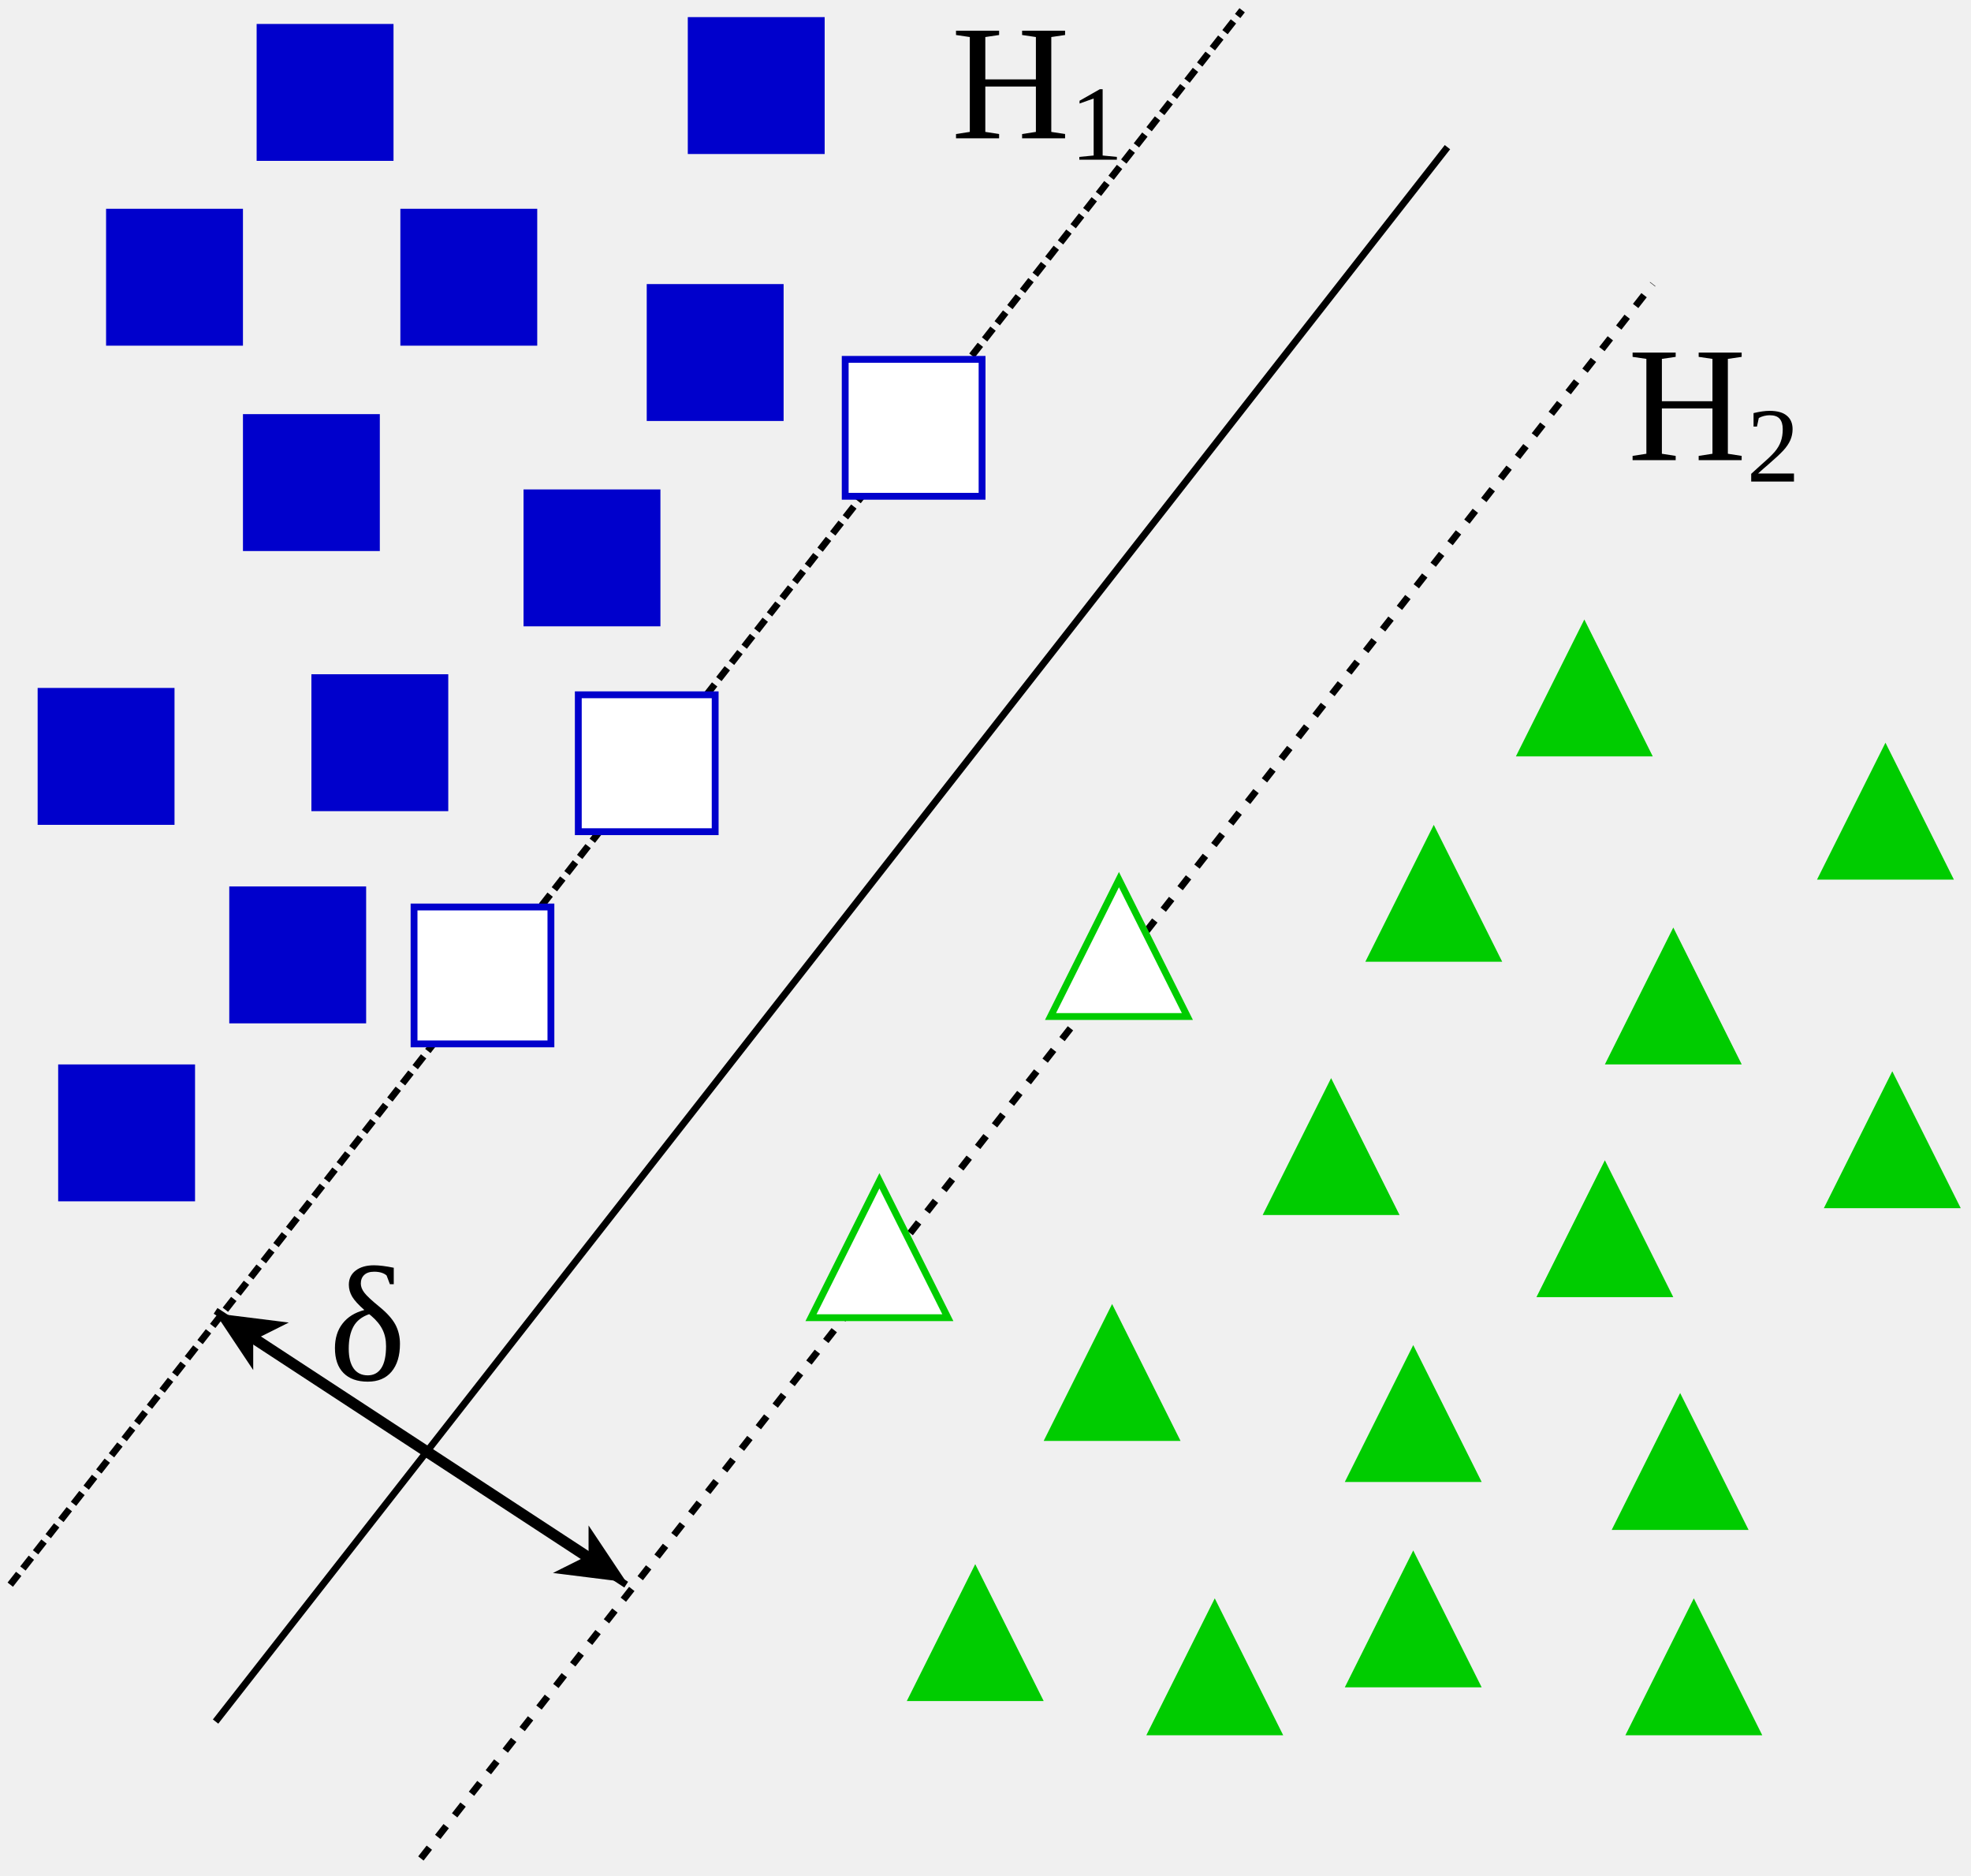
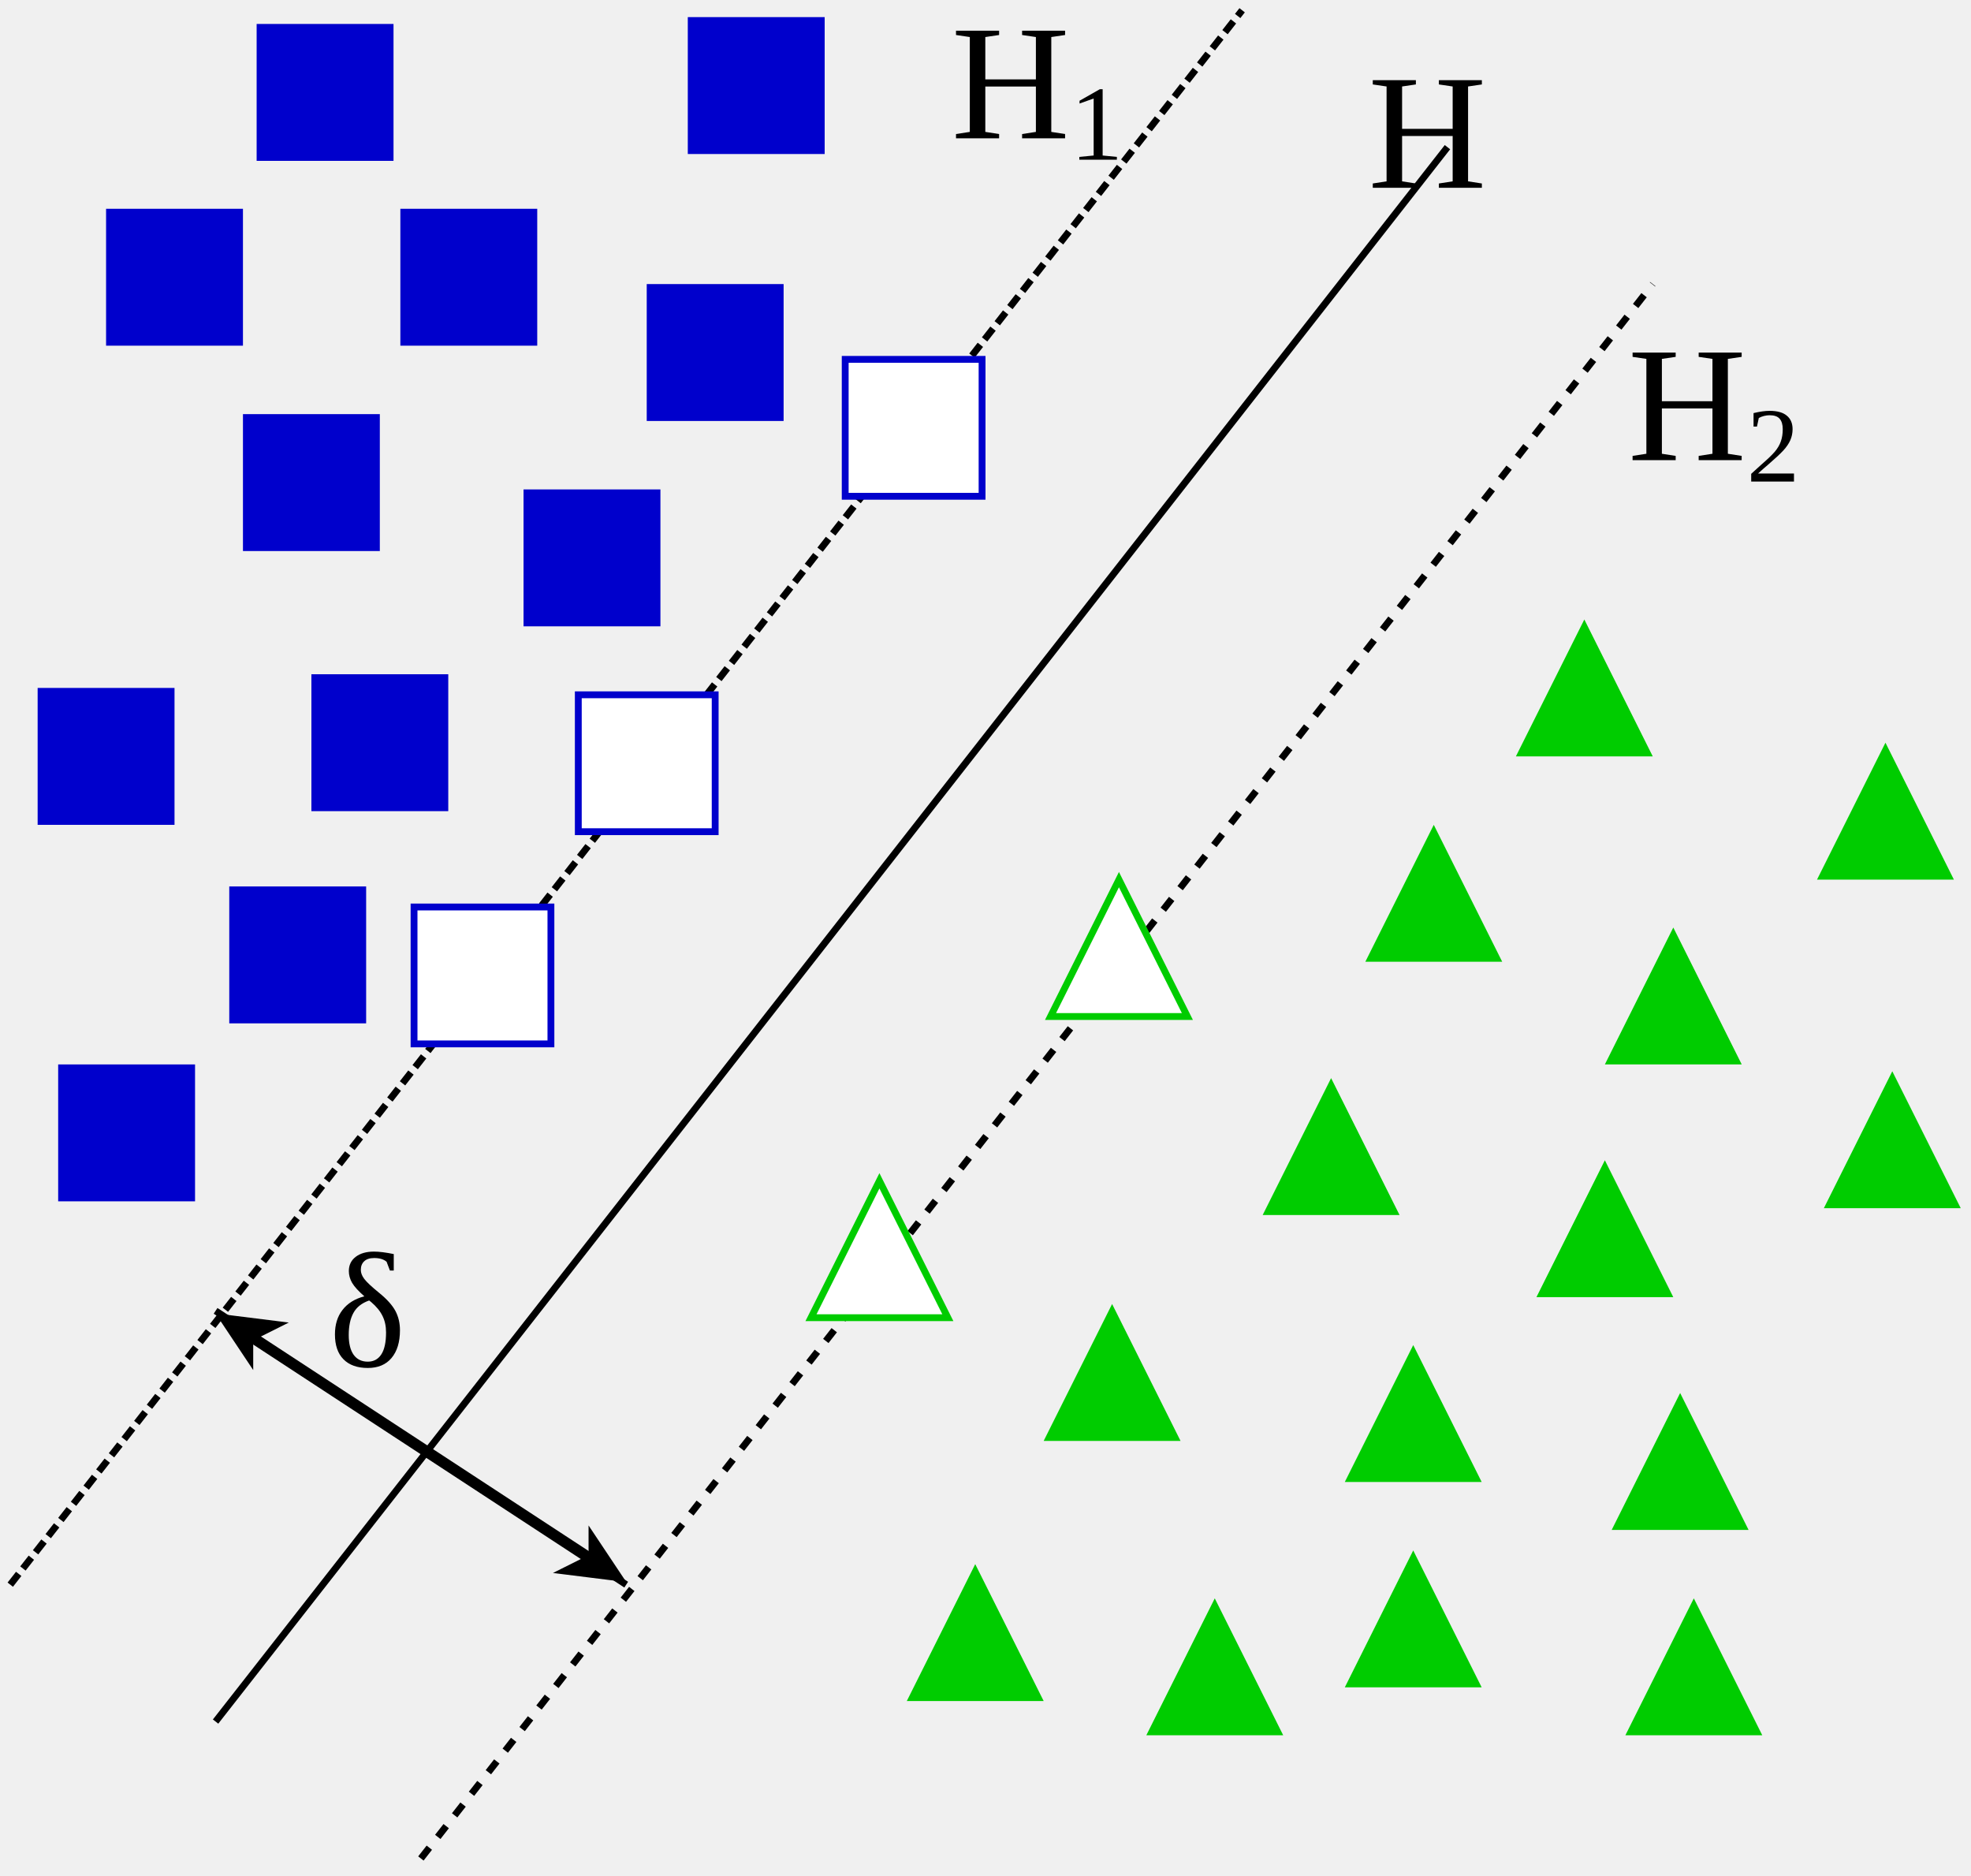
<svg xmlns="http://www.w3.org/2000/svg" width="288px" height="274px" version="1.1" id="svg3107">
  <defs id="defs3109" />
  <g transform="translate(0.5,0.5)" id="g3111">
    <path d="M 1 231 L 181 1" fill="none" stroke="#000000" stroke-miterlimit="10" pointer-events="none" id="path3113" style="stroke-width:1;stroke-miterlimit:10;stroke-dasharray:2,1;stroke-dashoffset:0" />
    <path d="M 61 271 L 241 41" fill="none" stroke="#000000" stroke-miterlimit="10" pointer-events="none" id="path3115" style="stroke:#000000;stroke-opacity:1;stroke-width:1;stroke-miterlimit:10;stroke-dasharray:2,2;stroke-dashoffset:0" />
    <path d="M 221 90 L 241 100 L 221 110 Z" fill="#00cc00" stroke="none" transform="rotate(-90,231,100)" pointer-events="none" id="path3117" />
    <path d="M 234 135 L 254 145 L 234 155 Z" fill="#00cc00" stroke="none" transform="rotate(-90,244,145)" pointer-events="none" id="path3119" />
    <path d="M 199 120 L 219 130 L 199 140 Z" fill="#00cc00" stroke="none" transform="rotate(-90,209,130)" pointer-events="none" id="path3121" />
    <path d="M 224 169 L 244 179 L 224 189 Z" fill="#00cc00" stroke="none" transform="rotate(-90,234,179)" pointer-events="none" id="path3123" />
    <path d="M 184 157 L 204 167 L 184 177 Z" fill="#00cc00" stroke="none" transform="rotate(-90,194,167)" pointer-events="none" id="path3125" />
    <path d="M 196 196 L 216 206 L 196 216 Z" fill="#00cc00" stroke="none" transform="rotate(-90,206,206)" pointer-events="none" id="path3127" />
    <path d="M 152 190 L 172 200 L 152 210 Z" fill="#00cc00" stroke="none" transform="rotate(-90,162,200)" pointer-events="none" id="path3129" />
    <path d="M 167 233 L 187 243 L 167 253 Z" fill="#00cc00" stroke="none" transform="rotate(-90,177,243)" pointer-events="none" id="path3131" />
    <path d="M 132 228 L 152 238 L 132 248 Z" fill="#00cc00" stroke="none" transform="rotate(-90,142,238)" pointer-events="none" id="path3133" />
    <path d="M 196 226 L 216 236 L 196 246 Z" fill="#00cc00" stroke="none" transform="rotate(-90,206,236)" pointer-events="none" id="path3135" />
    <path d="M 235 203 L 255 213 L 235 223 Z" fill="#00cc00" stroke="none" transform="rotate(-90,245,213)" pointer-events="none" id="path3137" />
    <path d="M 265 108 L 285 118 L 265 128 Z" fill="#00cc00" stroke="none" transform="rotate(-90,275,118)" pointer-events="none" id="path3139" />
    <path d="M 266 156 L 286 166 L 266 176 Z" fill="#00cc00" stroke="none" transform="rotate(-90,276,166)" pointer-events="none" id="path3141" />
    <path d="M 237 233 L 257 243 L 237 253 Z" fill="#00cc00" stroke="none" transform="rotate(-90,247,243)" pointer-events="none" id="path3143" />
    <rect x="94" y="41" width="20" height="20" fill="#0000cc" stroke="none" pointer-events="none" id="rect3145" />
    <rect x="76" y="71" width="20" height="20" fill="#0000cc" stroke="none" pointer-events="none" id="rect3147" />
    <rect x="45" y="98" width="20" height="20" fill="#0000cc" stroke="none" pointer-events="none" id="rect3149" />
    <rect x="33" y="129" width="20" height="20" fill="#0000cc" stroke="none" pointer-events="none" id="rect3151" />
    <rect x="8" y="155" width="20" height="20" fill="#0000cc" stroke="none" pointer-events="none" id="rect3153" />
    <rect x="5" y="100" width="20" height="20" fill="#0000cc" stroke="none" pointer-events="none" id="rect3155" />
    <rect x="35" y="60" width="20" height="20" fill="#0000cc" stroke="none" pointer-events="none" id="rect3157" />
    <rect x="15" y="30" width="20" height="20" fill="#0000cc" stroke="none" pointer-events="none" id="rect3159" />
    <rect x="58" y="30" width="20" height="20" fill="#0000cc" stroke="none" pointer-events="none" id="rect3161" />
    <rect x="100" y="2" width="20" height="20" fill="#0000cc" stroke="none" pointer-events="none" id="rect3163" />
    <rect x="37" y="3" width="20" height="20" fill="#0000cc" stroke="none" pointer-events="none" id="rect3165" />
    <path d="M 91 231 L 36 195" fill="none" stroke="#000000" stroke-miterlimit="10" pointer-events="none" id="path3167" />
    <path d="M 32 192 L 40 193 L 36 195 L 36 198 Z" fill="#000000" stroke="#000000" stroke-miterlimit="10" pointer-events="none" id="path3169" />
    <path d="M 31 191 L 86 227" fill="none" stroke="#000000" stroke-miterlimit="10" pointer-events="none" id="path3171" />
    <path d="M 90 230 L 82 229 L 86 227 L 86 224 Z" fill="#000000" stroke="#000000" stroke-miterlimit="10" pointer-events="none" id="path3173" />
    <path d="M 153 128 L 173 138 L 153 148 Z" fill="#ffffff" stroke="#00cc00" stroke-miterlimit="10" transform="rotate(-90,163,138)" pointer-events="none" id="path3175" />
    <path d="M 118 172 L 138 182 L 118 192 Z" fill="#ffffff" stroke="#00cc00" stroke-miterlimit="10" transform="rotate(-90,128,182)" pointer-events="none" id="path3177" />
    <rect x="84" y="101" width="20" height="20" fill="#ffffff" stroke="#0000cc" pointer-events="none" id="rect3179" />
    <rect x="123" y="52" width="20" height="20" fill="#ffffff" stroke="#0000cc" pointer-events="none" id="rect3181" />
    <rect x="60" y="132" width="20" height="20" fill="#ffffff" stroke="#0000cc" pointer-events="none" id="rect3183" />
    <path d="M 31 251 L 211 21" fill="none" stroke="#000000" stroke-miterlimit="10" pointer-events="none" id="path3185" />
    <text xml:space="preserve" style="font-size:40px;font-style:normal;font-weight:normal;line-height:125%;letter-spacing:0px;word-spacing:0px;fill:#000000;fill-opacity:1;stroke:none;font-family:Sans" x="52.27" y="-175.82" id="text3967" transform="scale(1,-1)">
      <tspan id="tspan3969" x="52.27" y="-175.82" style="font-size:24px;font-family:Times New Roman;-inkscape-font-specification:Times New Roman" />
    </text>
-     <text xml:space="preserve" style="font-size:40px;font-style:normal;font-weight:normal;line-height:125%;letter-spacing:0px;word-spacing:0px;fill:#000000;fill-opacity:1;stroke:none;font-family:Sans" x="47.535" y="201.11" id="text3971">
-       <tspan id="tspan3973" x="47.535" y="201.11" style="font-size:24px;font-family:Times New Roman;-inkscape-font-specification:Times New Roman">δ</tspan>
+     <text xml:space="preserve" style="font-size:40px;font-style:normal;font-weight:normal;line-height:125%;letter-spacing:0px;word-spacing:0px;fill:#000000;fill-opacity:1;stroke:none;font-family:Sans" x="47.535" y="199.11" id="text3971">
+       <tspan id="tspan3973" x="47.535" y="199.11" style="font-size:24px;font-family:Times New Roman;-inkscape-font-specification:Times New Roman">δ</tspan>
    </text>
    <text xml:space="preserve" style="font-size:24px;font-style:normal;font-weight:normal;line-height:125%;letter-spacing:0px;word-spacing:0px;fill:#000000;fill-opacity:1;stroke:none;font-family:Times New Roman;-inkscape-font-specification:Times New Roman" x="138.505" y="19.707" id="text3975">
      <tspan id="tspan3977" x="138.505" y="19.707">H<tspan style="font-size:65.001%;baseline-shift:sub" id="tspan3979">1</tspan>
      </tspan>
    </text>
    <text xml:space="preserve" style="font-size:24px;font-style:normal;font-weight:normal;line-height:125%;letter-spacing:0px;word-spacing:0px;fill:#000000;fill-opacity:1;stroke:none;font-family:Times New Roman;-inkscape-font-specification:Times New Roman" x="237.364" y="66.727" id="text3981">
      <tspan id="tspan3983" x="237.364" y="66.727">H<tspan style="font-size:65.001%;baseline-shift:sub" id="tspan3985">2</tspan>
      </tspan>
    </text>
+     <text xml:space="preserve" style="font-size:24px;font-style:normal;font-variant:normal;font-weight:normal;font-stretch:normal;text-align:center;line-height:125%;letter-spacing:0px;word-spacing:0px;text-anchor:middle;fill:#000000;fill-opacity:1;stroke:none;font-family:Times New Roman;-inkscape-font-specification:Times New Roman" x="223.068" y="26.93" id="text3029">
+       <tspan id="tspan3031" x="223.068" y="26.93">H</tspan>
+     </text>
  </g>
</svg>
